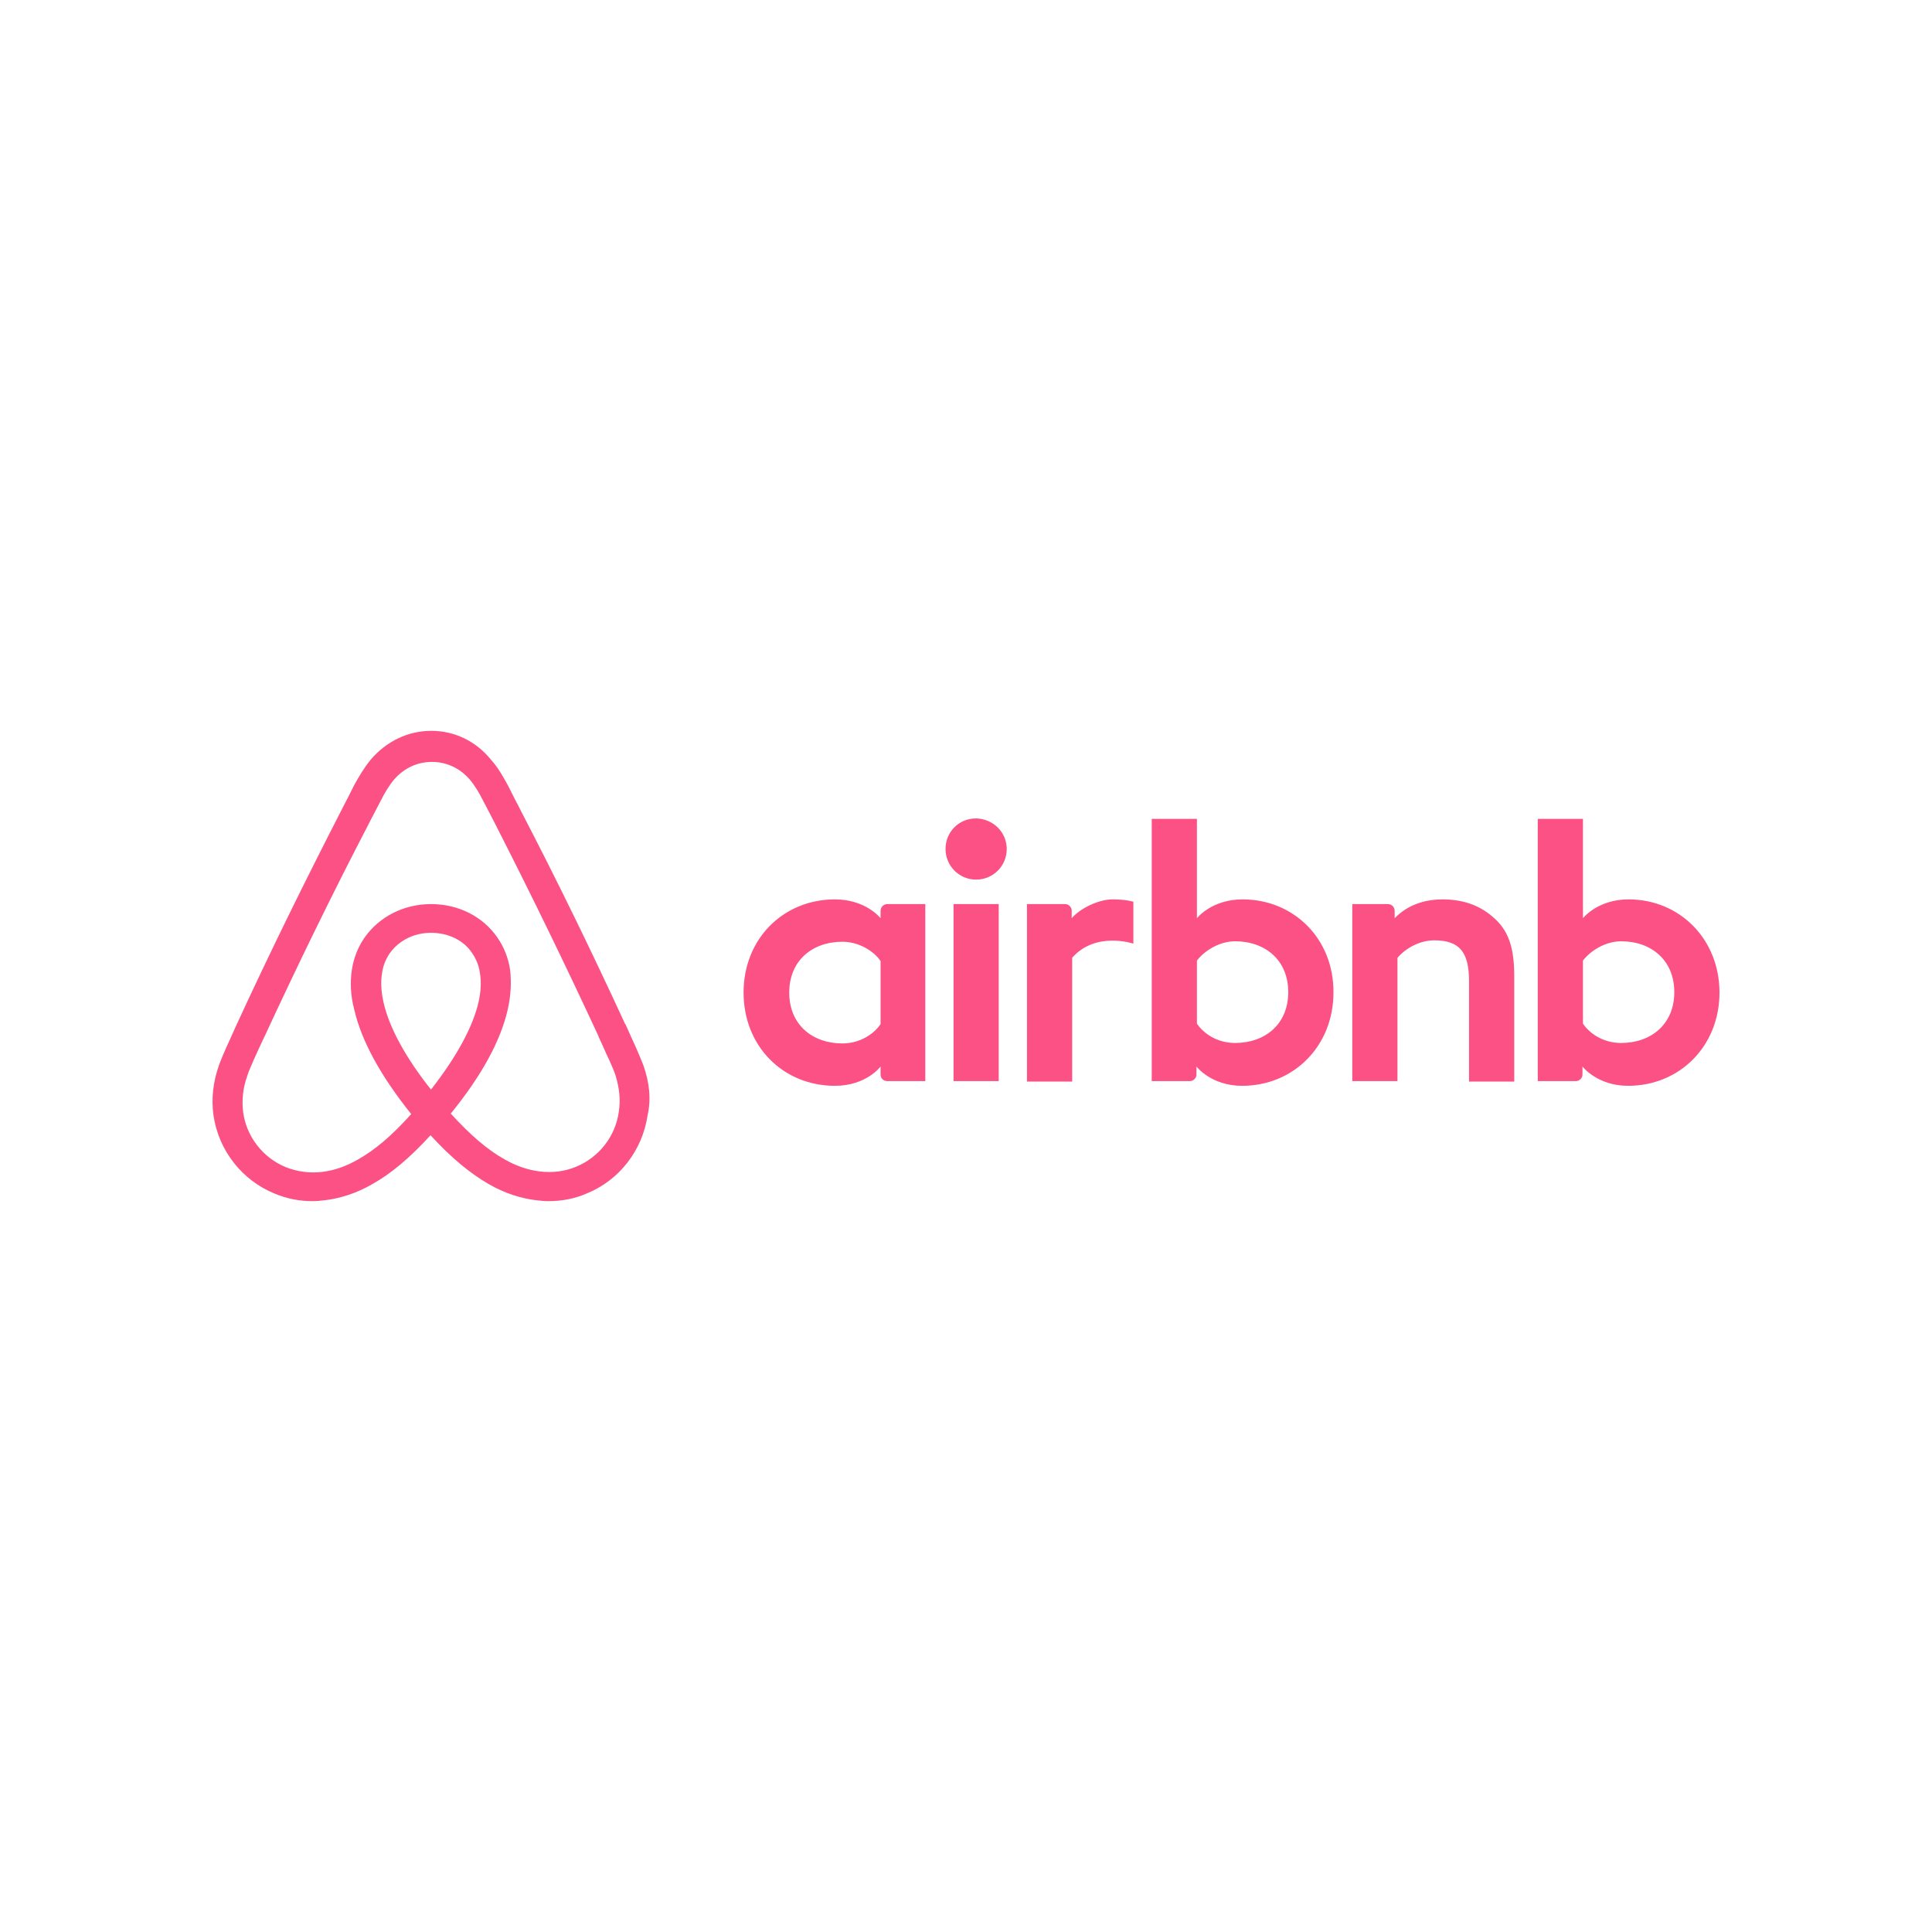
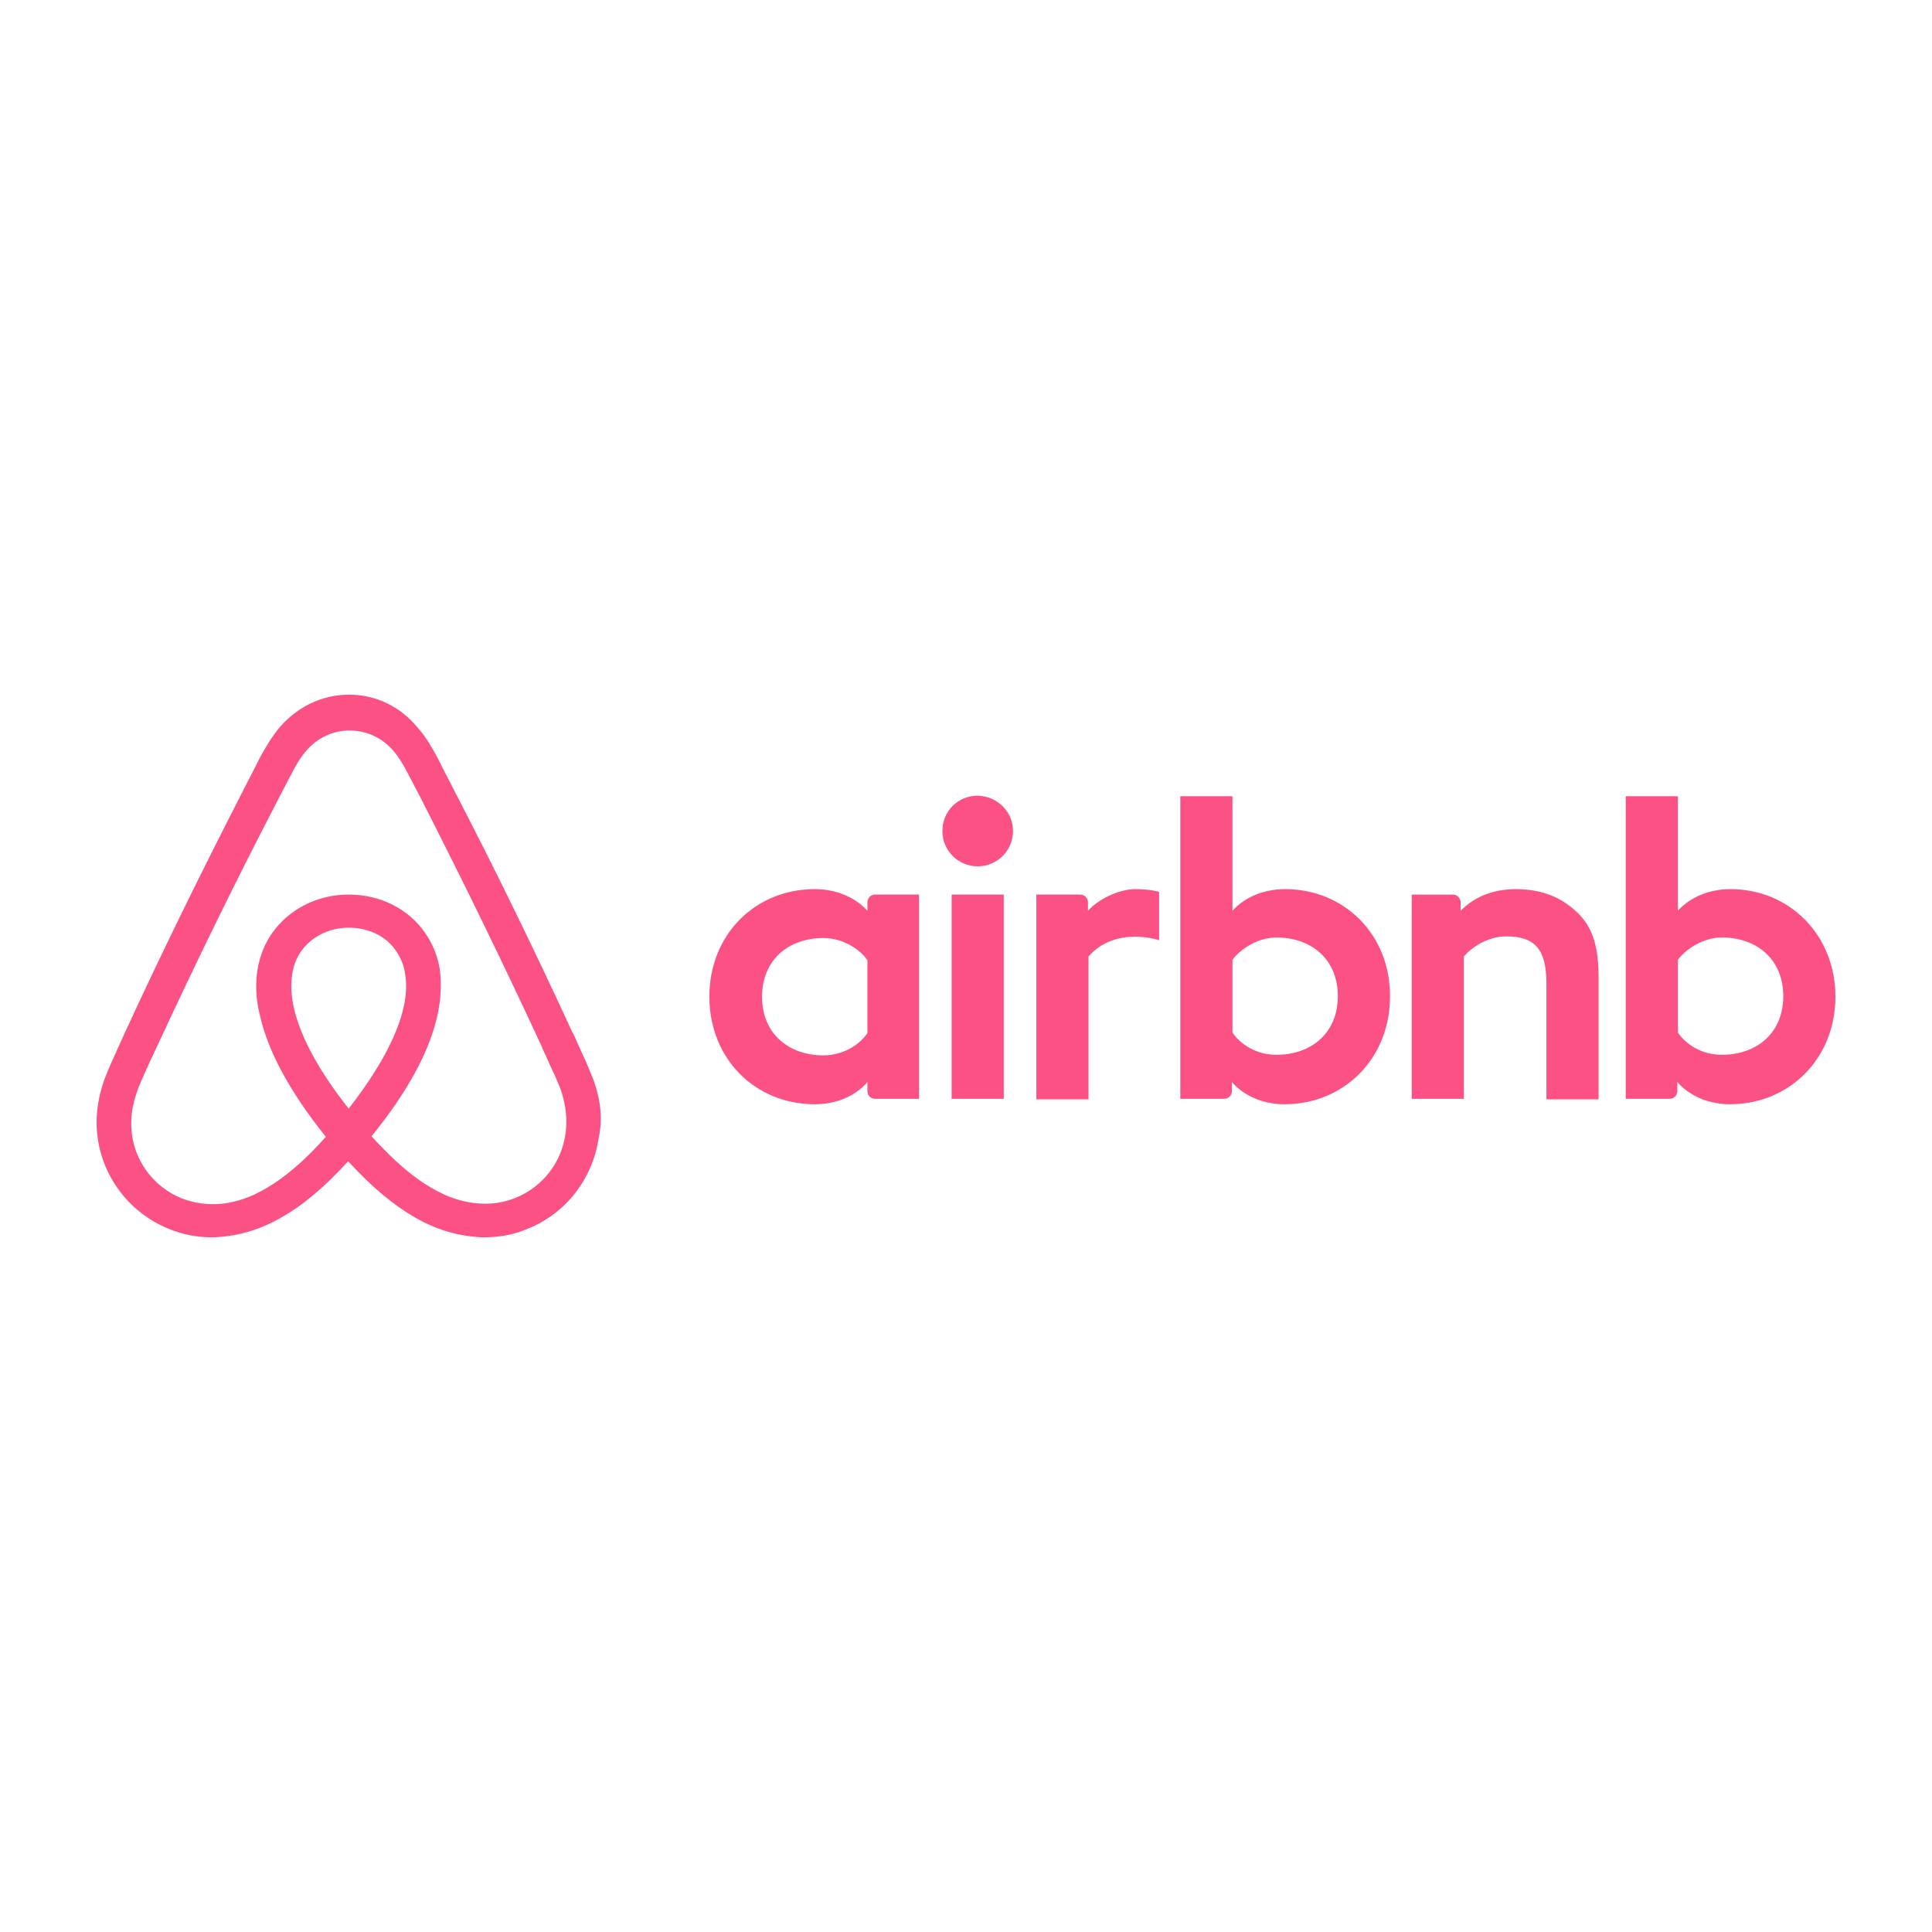
- <svg xmlns="http://www.w3.org/2000/svg" id="SvgjsSvg1028" width="288" height="288" version="1.1">
-   <rect id="SvgjsRect1033" width="288" height="288" rx="22" ry="22" transform="matrix(0.01,0,0,0.01,142.56,142.56)" fill="#87ddfd" />
-   <defs id="SvgjsDefs1029" />
-   <g id="SvgjsG1030" transform="matrix(0.78,0,0,0.78,31.68006,31.6798)">
+ <svg xmlns="http://www.w3.org/2000/svg" id="SvgjsSvg1026" width="288" height="288" version="1.1">
+   <rect id="SvgjsRect1031" width="288" height="288" rx="20" ry="20" transform="matrix(0.01,0,0,0.01,142.56,142.56)" fill="#cfcfde" />
+   <defs id="SvgjsDefs1027" />
+   <g id="SvgjsG1028" transform="matrix(0.9,0,0,0.9,14.40003,14.39991)">
    <svg viewBox="329.775 439.999 320.426 100.002" width="288" height="288">
      <path fill="#fc5185" d="M498.65 465.125c0 3.604-2.904 6.506-6.508 6.506s-6.506-2.902-6.506-6.506 2.803-6.506 6.506-6.506c3.706.1 6.508 3.003 6.508 6.506zm-26.828 13.114v1.602s-3.102-4.006-9.709-4.006c-10.91 0-19.42 8.309-19.42 19.82 0 11.412 8.41 19.82 19.42 19.82 6.707 0 9.709-4.104 9.709-4.104v1.701c0 .801.602 1.4 1.402 1.4h8.107v-37.639h-8.107c-.8.003-1.402.705-1.402 1.406zm0 24.123c-1.5 2.203-4.504 4.105-8.107 4.105-6.406 0-11.312-4.004-11.312-10.812 0-6.807 4.906-10.811 11.312-10.811 3.504 0 6.707 2.002 8.107 4.104v13.414zm15.516-25.526h9.609v37.639h-9.609v-37.639zm143.545-1.002c-6.607 0-9.711 4.006-9.711 4.006v-21.121h-9.609v55.756h8.109c.801 0 1.4-.701 1.4-1.402v-1.701s3.104 4.104 9.709 4.104c10.912 0 19.42-8.406 19.42-19.818s-8.508-19.824-19.318-19.824zm-1.602 30.532c-3.705 0-6.607-1.9-8.109-4.104v-13.414c1.502-2.002 4.705-4.104 8.109-4.104 6.406 0 11.311 4.004 11.311 10.811s-4.904 10.811-11.311 10.811zm-22.722-14.213v22.422h-9.611v-21.322c0-6.205-2.002-8.709-7.404-8.709-2.902 0-5.906 1.502-7.811 3.705v26.227h-9.607v-37.639h7.605c.801 0 1.402.701 1.402 1.402v1.602c2.803-2.904 6.506-4.006 10.209-4.006 4.205 0 7.709 1.203 10.512 3.605 3.402 2.803 4.705 6.406 4.705 12.713zm-57.76-16.319c-6.605 0-9.709 4.006-9.709 4.006v-21.121h-9.609v55.756h8.107c.801 0 1.402-.701 1.402-1.402v-1.701s3.104 4.104 9.709 4.104c10.912 0 19.42-8.406 19.42-19.818.1-11.413-8.408-19.824-19.32-19.824zm-1.602 30.532c-3.703 0-6.605-1.9-8.107-4.104v-13.414c1.502-2.002 4.705-4.104 8.107-4.104 6.408 0 11.312 4.004 11.312 10.811s-4.904 10.811-11.312 10.811zm-26.025-30.532c2.902 0 4.404.502 4.404.502v8.908s-8.008-2.703-13.012 3.004v26.326h-9.611v-37.738h8.109c.801 0 1.4.701 1.4 1.402v1.602c1.804-2.103 5.708-4.006 8.71-4.006zm-99.799 35.237c-.5-1.201-1.001-2.502-1.501-3.604-.802-1.801-1.603-3.504-2.302-5.105l-.1-.1c-6.908-15.016-14.314-30.23-22.123-45.244l-.3-.602a196.953 196.953 0 0 1-2.401-4.705c-1.002-1.803-2.002-3.703-3.604-5.506-3.203-4.004-7.808-6.207-12.712-6.207-5.006 0-9.51 2.203-12.812 6.006-1.502 1.801-2.604 3.703-3.604 5.506a217.271 217.271 0 0 1-2.401 4.705l-.301.602c-7.708 15.014-15.215 30.229-22.122 45.244l-.101.199c-.7 1.604-1.502 3.305-2.303 5.105-.5 1.102-1 2.303-1.5 3.604-1.302 3.703-1.703 7.207-1.201 10.812 1.101 7.508 6.105 13.812 13.013 16.617 2.603 1.102 5.306 1.602 8.108 1.602.801 0 1.801-.1 2.603-.201 3.304-.4 6.707-1.5 10.011-3.402 4.104-2.303 8.008-5.605 12.412-10.41 4.404 4.805 8.408 8.107 12.412 10.41 3.305 1.902 6.707 3.002 10.01 3.402.801.102 1.803.201 2.604.201 2.803 0 5.605-.5 8.107-1.602 7.008-2.805 11.912-9.209 13.014-16.617.795-3.503.395-7.005-.906-10.71zm-45.144 5.205c-5.406-6.807-8.91-13.213-10.11-18.617-.5-2.303-.601-4.305-.3-6.107.199-1.602.801-3.004 1.602-4.205 1.902-2.701 5.105-4.404 8.809-4.404 3.705 0 7.008 1.602 8.81 4.404.801 1.201 1.401 2.604 1.603 4.205.299 1.803.199 3.904-.301 6.107-1.205 5.304-4.709 11.711-10.113 18.617zm39.938 4.705c-.7 5.205-4.204 9.711-9.108 11.713-2.402 1-5.006 1.301-7.607 1-2.502-.301-5.006-1.102-7.607-2.602-3.604-2.004-7.207-5.105-11.412-9.711 6.606-8.107 10.61-15.516 12.112-22.121.701-3.104.802-5.906.5-8.51-.399-2.502-1.301-4.805-2.702-6.807-3.105-4.506-8.311-7.107-14.115-7.107s-11.01 2.703-14.113 7.107c-1.401 2.002-2.303 4.305-2.703 6.807-.4 2.604-.301 5.506.5 8.51 1.501 6.605 5.605 14.113 12.111 22.221-4.104 4.605-7.808 7.709-11.412 9.711-2.603 1.502-5.104 2.303-7.606 2.602-2.702.301-5.306-.1-7.608-1-4.904-2.002-8.408-6.508-9.108-11.713-.3-2.502-.101-5.004.901-7.807.299-1.002.801-2.002 1.301-3.203.701-1.602 1.5-3.305 2.302-5.006l.101-.199c6.906-14.916 14.313-30.131 22.021-44.945l.3-.602c.802-1.5 1.603-3.102 2.403-4.604.801-1.602 1.701-3.104 2.803-4.406 2.102-2.4 4.904-3.703 8.008-3.703s5.906 1.303 8.008 3.703c1.102 1.305 2.002 2.807 2.803 4.406.802 1.502 1.603 3.104 2.402 4.604l.301.602a1325.424 1325.424 0 0 1 21.922 45.045v.1c.802 1.604 1.502 3.404 2.303 5.008.5 1.199 1.001 2.199 1.301 3.201.799 2.6 1.099 5.104.698 7.706z" class="colorff5a5f svgShape" />
    </svg>
  </g>
</svg>
